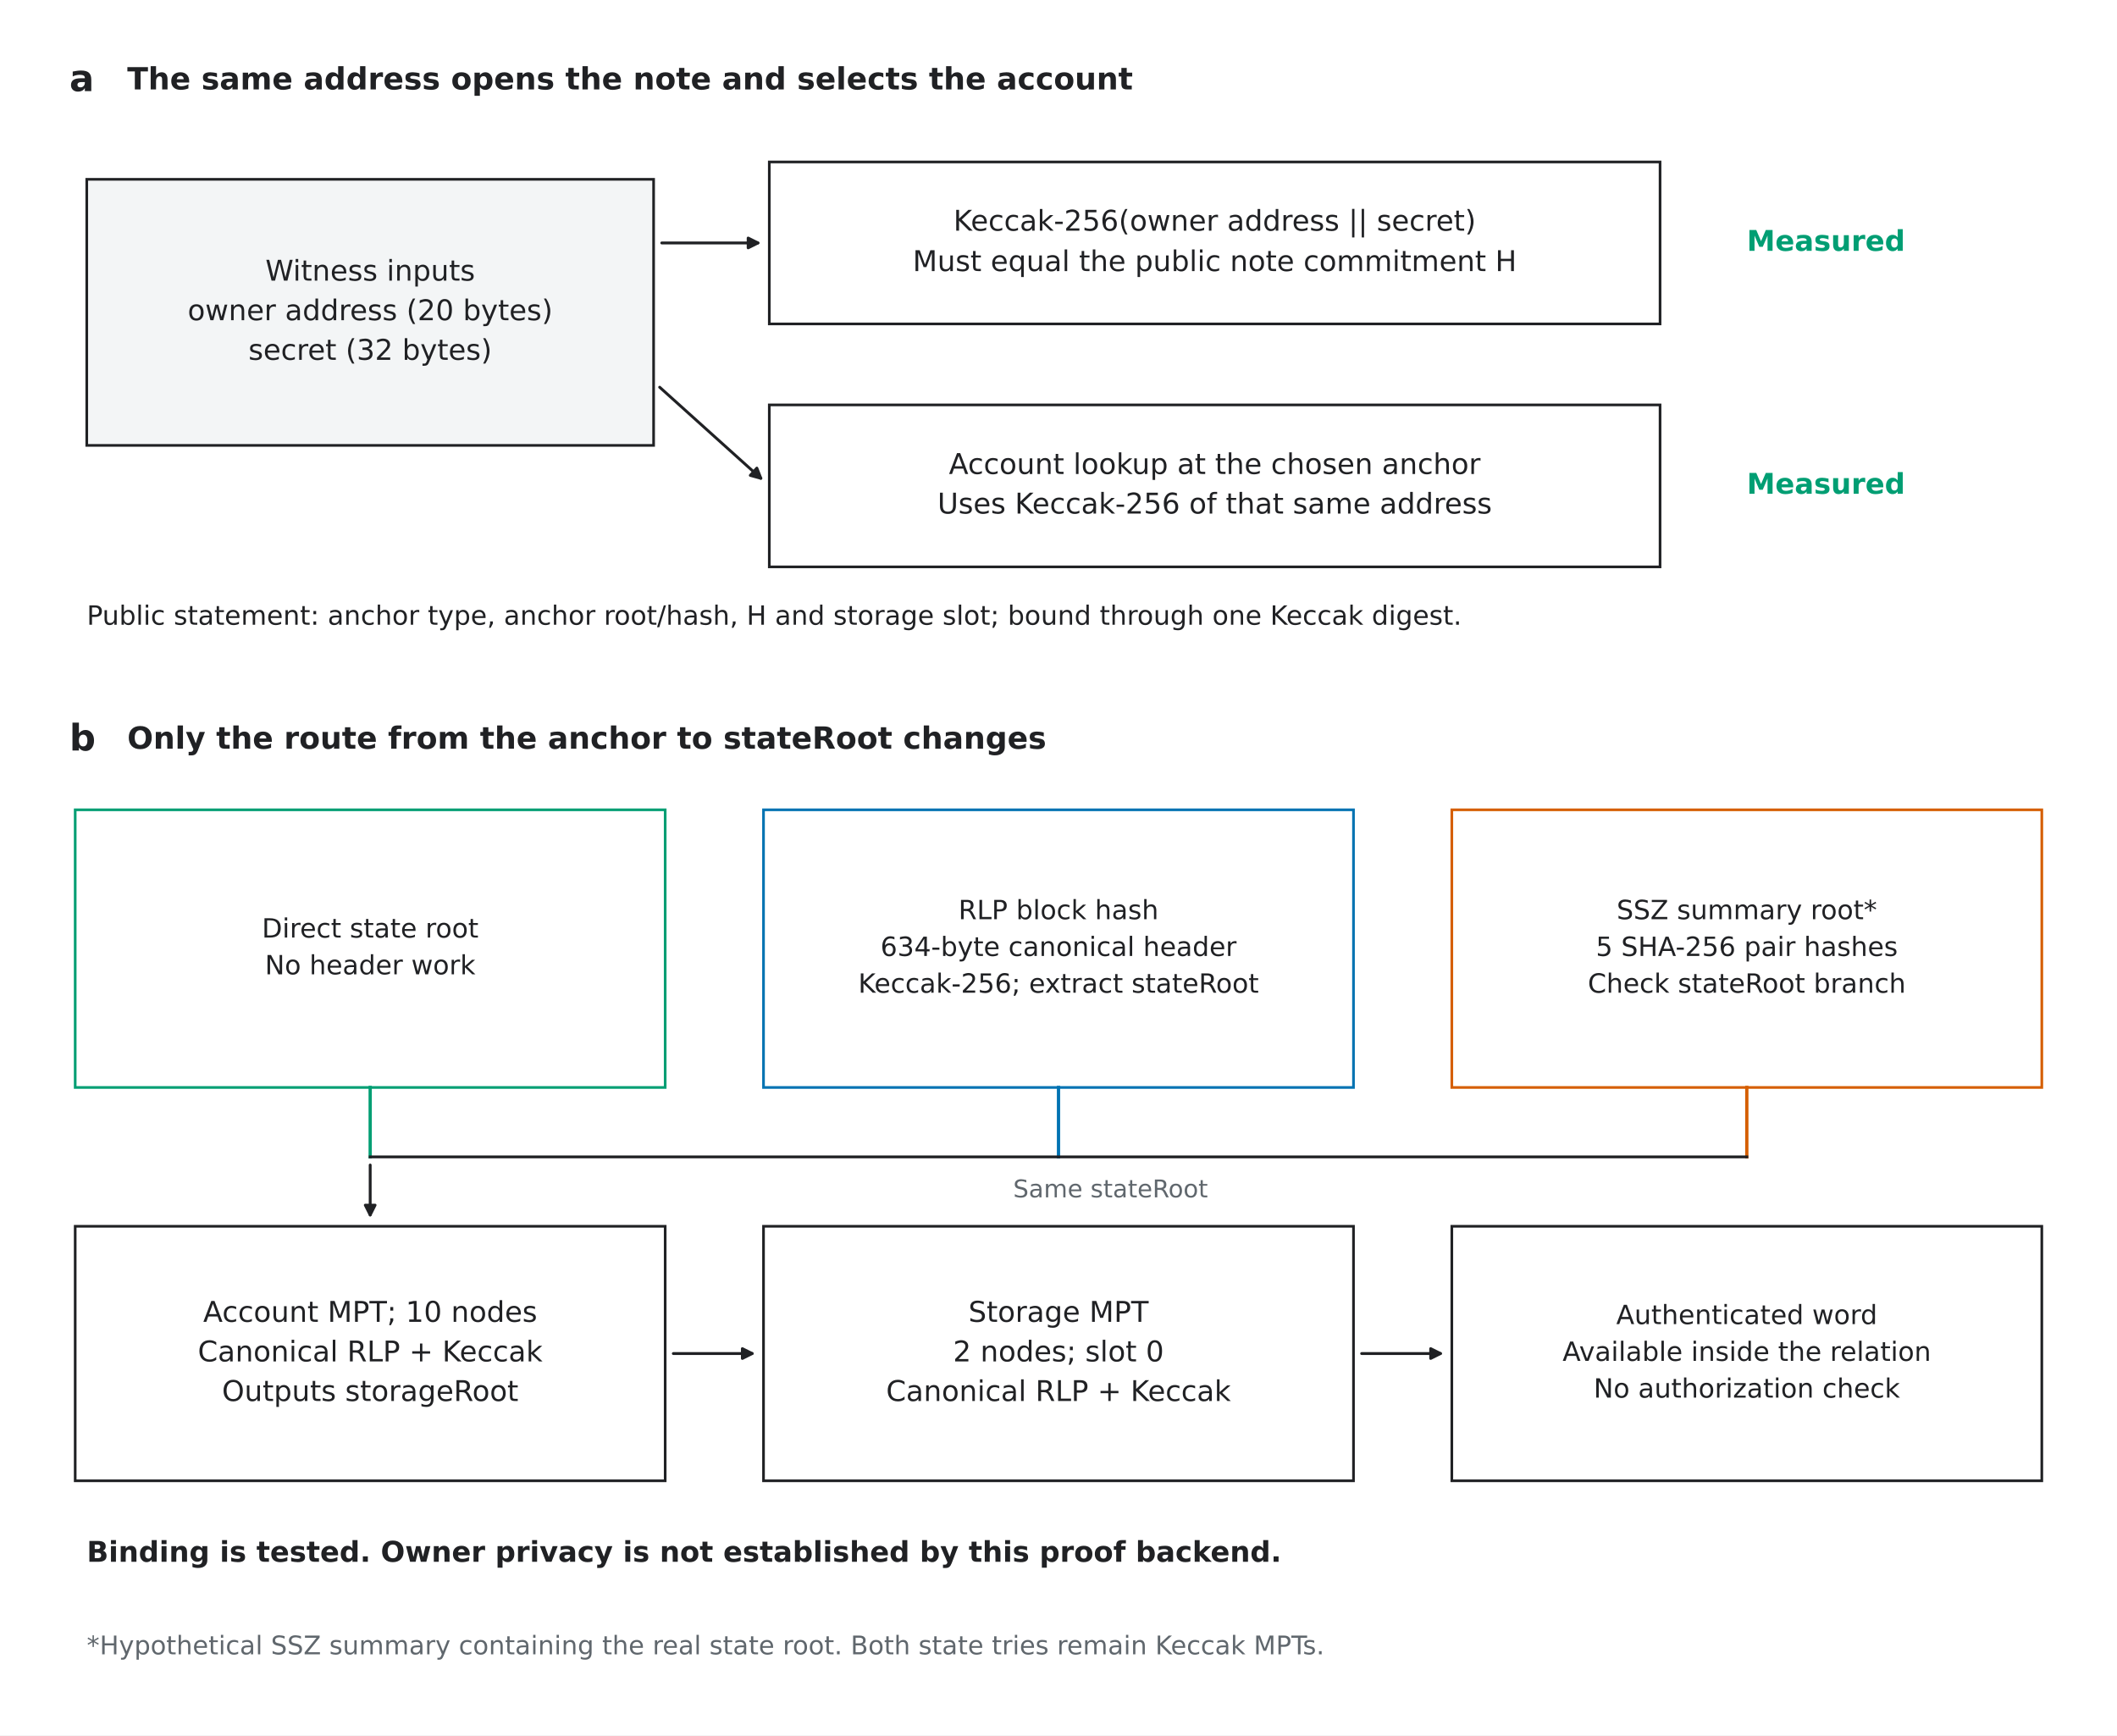
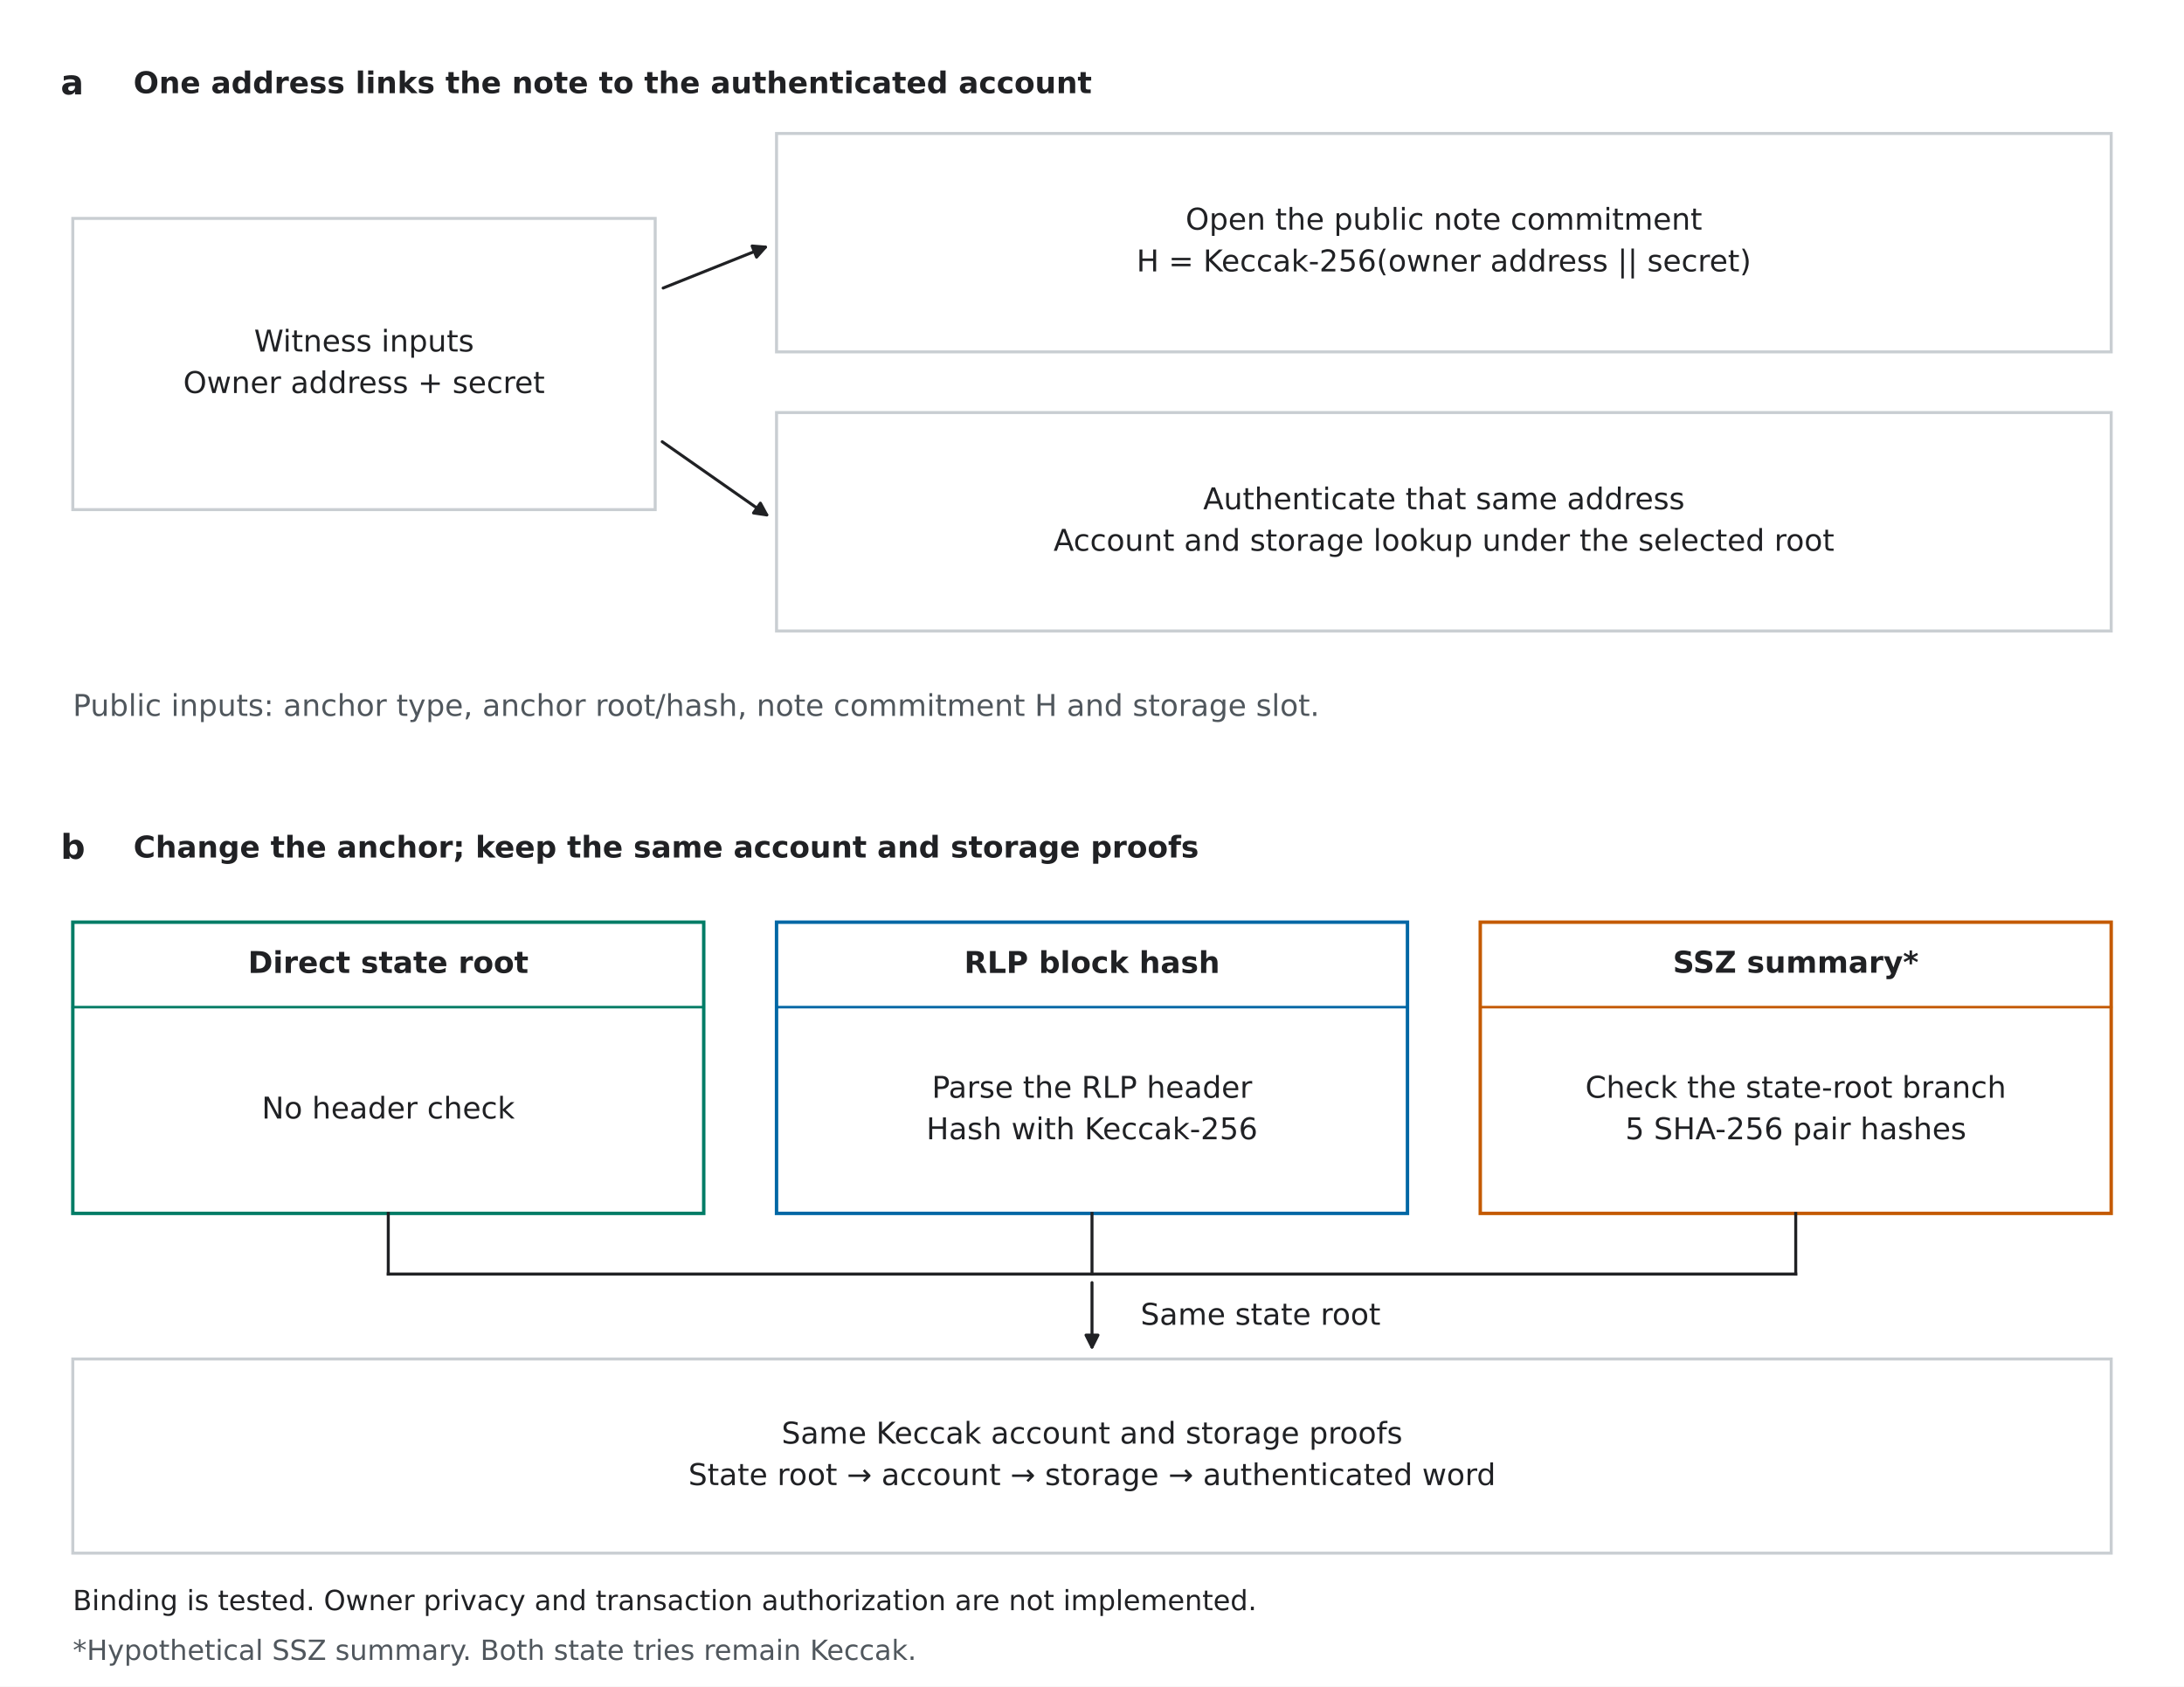
- <svg xmlns="http://www.w3.org/2000/svg" width="518.74pt" height="425.197pt" viewBox="0 0 518.74 425.197" version="1.1">
+ <svg xmlns="http://www.w3.org/2000/svg" width="510.236pt" height="394.016pt" viewBox="0 0 510.236 394.016" version="1.1">
  <defs>
    <style type="text/css">*{stroke-linejoin: round; stroke-linecap: butt}</style>
  </defs>
  <g id="figure_1">
    <g id="patch_1">
-       <path d="M 0 425.197 L 518.74 425.197 L 518.74 0 L 0 0 z " style="fill: #ffffff" />
+       <path d="M 0 394.016 L 510.236 394.016 L 510.236 0 L 0 0 z " style="fill: #ffffff" />
    </g>
    <g id="axes_1">
      <g id="patch_2">
-         <path d="M 21.26 109.134 L 160.157 109.134 L 160.157 43.937 L 21.26 43.937 z " clip-path="url(#pdc3a52aba1)" style="fill: #f3f5f6; stroke: #202124; stroke-width: 0.65; stroke-linejoin: miter" />
+         <path d="M 17.008 119.055 L 153.071 119.055 L 153.071 51.024 L 17.008 51.024 z " clip-path="url(#pa07fd1b1d1)" style="fill: #ffffff; stroke: #c9ced2; stroke-width: 0.7; stroke-linejoin: miter" />
      </g>
      <g id="patch_3">
-         <path d="M 188.504 79.37 L 406.772 79.37 L 406.772 39.685 L 188.504 39.685 z " clip-path="url(#pdc3a52aba1)" style="fill: #ffffff; stroke: #202124; stroke-width: 0.65; stroke-linejoin: miter" />
+         <path d="M 181.417 82.205 L 493.228 82.205 L 493.228 31.181 L 181.417 31.181 z " clip-path="url(#pa07fd1b1d1)" style="fill: #ffffff; stroke: #c9ced2; stroke-width: 0.7; stroke-linejoin: miter" />
      </g>
      <g id="patch_4">
-         <path d="M 162.154 59.528 Q 174.33 59.528 185.724 59.528 " clip-path="url(#pdc3a52aba1)" style="fill: none; stroke: #202124; stroke-width: 0.7; stroke-linecap: round" />
-         <path d="M 183.324 58.328 L 185.724 59.528 L 183.324 60.728 z " clip-path="url(#pdc3a52aba1)" style="fill: #202124; stroke: #202124; stroke-width: 0.7; stroke-linecap: round" />
+         <path d="M 181.417 147.402 L 493.228 147.402 L 493.228 96.378 L 181.417 96.378 z " clip-path="url(#pa07fd1b1d1)" style="fill: #ffffff; stroke: #c9ced2; stroke-width: 0.7; stroke-linejoin: miter" />
      </g>
      <g id="patch_5">
-         <path d="M 188.504 138.898 L 406.772 138.898 L 406.772 99.213 L 188.504 99.213 z " clip-path="url(#pdc3a52aba1)" style="fill: #ffffff; stroke: #202124; stroke-width: 0.65; stroke-linejoin: miter" />
+         <path d="M 154.929 67.288 Q 167.244 62.362 178.831 57.727 " clip-path="url(#pa07fd1b1d1)" style="fill: none; stroke: #202124; stroke-width: 0.7; stroke-linecap: round" />
+         <path d="M 175.712 57.467 L 178.831 57.727 L 176.752 60.067 z " clip-path="url(#pa07fd1b1d1)" style="fill: #202124; stroke: #202124; stroke-width: 0.7; stroke-linecap: round" />
      </g>
      <g id="patch_6">
-         <path d="M 161.642 94.879 Q 174.33 106.299 186.437 117.195 " clip-path="url(#pdc3a52aba1)" style="fill: none; stroke: #202124; stroke-width: 0.7; stroke-linecap: round" />
-         <path d="M 185.456 114.697 L 186.437 117.195 L 183.85 116.481 z " clip-path="url(#pdc3a52aba1)" style="fill: #202124; stroke: #202124; stroke-width: 0.7; stroke-linecap: round" />
+         <path d="M 154.708 103.193 Q 167.242 111.967 179.136 120.293 " clip-path="url(#pa07fd1b1d1)" style="fill: none; stroke: #202124; stroke-width: 0.7; stroke-linecap: round" />
+         <path d="M 177.645 117.54 L 179.136 120.293 L 176.039 119.834 z " clip-path="url(#pa07fd1b1d1)" style="fill: #202124; stroke: #202124; stroke-width: 0.7; stroke-linecap: round" />
      </g>
      <g id="patch_7">
-         <path d="M 18.425 266.457 L 162.992 266.457 L 162.992 198.425 L 18.425 198.425 z " clip-path="url(#pdc3a52aba1)" style="fill: #ffffff; stroke: #009e73; stroke-width: 0.65; stroke-linejoin: miter" />
+         <path d="M 17.008 283.465 L 164.409 283.465 L 164.409 215.433 L 17.008 215.433 z " clip-path="url(#pa07fd1b1d1)" style="fill: #ffffff; stroke: #007c66; stroke-width: 0.8; stroke-linejoin: miter" />
      </g>
      <g id="patch_8">
-         <path d="M 187.087 266.457 L 331.654 266.457 L 331.654 198.425 L 187.087 198.425 z " clip-path="url(#pdc3a52aba1)" style="fill: #ffffff; stroke: #0072b2; stroke-width: 0.65; stroke-linejoin: miter" />
+         <path d="M 181.417 283.465 L 328.819 283.465 L 328.819 215.433 L 181.417 215.433 z " clip-path="url(#pa07fd1b1d1)" style="fill: #ffffff; stroke: #0067a5; stroke-width: 0.8; stroke-linejoin: miter" />
      </g>
      <g id="patch_9">
-         <path d="M 355.748 266.457 L 500.315 266.457 L 500.315 198.425 L 355.748 198.425 z " clip-path="url(#pdc3a52aba1)" style="fill: #ffffff; stroke: #d55e00; stroke-width: 0.65; stroke-linejoin: miter" />
+         <path d="M 345.827 283.465 L 493.228 283.465 L 493.228 215.433 L 345.827 215.433 z " clip-path="url(#pa07fd1b1d1)" style="fill: #ffffff; stroke: #c45a00; stroke-width: 0.8; stroke-linejoin: miter" />
      </g>
      <g id="patch_10">
-         <path d="M 90.709 285.462 Q 90.709 291.969 90.709 297.693 " clip-path="url(#pdc3a52aba1)" style="fill: none; stroke: #202124; stroke-width: 0.7; stroke-linecap: round" />
-         <path d="M 91.909 295.293 L 90.709 297.693 L 89.509 295.293 z " clip-path="url(#pdc3a52aba1)" style="fill: #202124; stroke: #202124; stroke-width: 0.7; stroke-linecap: round" />
+         <path d="M 255.118 299.639 Q 255.118 307.56 255.118 314.698 " clip-path="url(#pa07fd1b1d1)" style="fill: none; stroke: #202124; stroke-width: 0.7; stroke-linecap: round" />
+         <path d="M 256.518 311.898 L 255.118 314.698 L 253.718 311.898 z " clip-path="url(#pa07fd1b1d1)" style="fill: #202124; stroke: #202124; stroke-width: 0.7; stroke-linecap: round" />
      </g>
      <g id="patch_11">
-         <path d="M 18.425 362.835 L 162.992 362.835 L 162.992 300.472 L 18.425 300.472 z " clip-path="url(#pdc3a52aba1)" style="fill: #ffffff; stroke: #202124; stroke-width: 0.65; stroke-linejoin: miter" />
-       </g>
-       <g id="patch_12">
-         <path d="M 187.087 362.835 L 331.654 362.835 L 331.654 300.472 L 187.087 300.472 z " clip-path="url(#pdc3a52aba1)" style="fill: #ffffff; stroke: #202124; stroke-width: 0.65; stroke-linejoin: miter" />
-       </g>
-       <g id="patch_13">
-         <path d="M 355.748 362.835 L 500.315 362.835 L 500.315 300.472 L 355.748 300.472 z " clip-path="url(#pdc3a52aba1)" style="fill: #ffffff; stroke: #202124; stroke-width: 0.65; stroke-linejoin: miter" />
-       </g>
-       <g id="patch_14">
-         <path d="M 164.989 331.654 Q 175.039 331.654 184.305 331.654 " clip-path="url(#pdc3a52aba1)" style="fill: none; stroke: #202124; stroke-width: 0.7; stroke-linecap: round" />
-         <path d="M 181.905 330.454 L 184.305 331.654 L 181.905 332.854 z " clip-path="url(#pdc3a52aba1)" style="fill: #202124; stroke: #202124; stroke-width: 0.7; stroke-linecap: round" />
-       </g>
-       <g id="patch_15">
-         <path d="M 333.651 331.654 Q 343.7 331.654 352.967 331.654 " clip-path="url(#pdc3a52aba1)" style="fill: none; stroke: #202124; stroke-width: 0.7; stroke-linecap: round" />
-         <path d="M 350.567 330.454 L 352.967 331.654 L 350.567 332.854 z " clip-path="url(#pdc3a52aba1)" style="fill: #202124; stroke: #202124; stroke-width: 0.7; stroke-linecap: round" />
+         <path d="M 17.008 362.835 L 493.228 362.835 L 493.228 317.48 L 17.008 317.48 z " clip-path="url(#pa07fd1b1d1)" style="fill: #ffffff; stroke: #c9ced2; stroke-width: 0.7; stroke-linejoin: miter" />
      </g>
      <g id="line2d_1">
-         <path d="M 90.709 266.457 L 90.709 283.465 " clip-path="url(#pdc3a52aba1)" style="fill: none; stroke: #009e73; stroke-width: 0.8; stroke-linecap: square" />
+         <path d="M 17.008 235.276 L 164.409 235.276 " clip-path="url(#pa07fd1b1d1)" style="fill: none; stroke: #007c66; stroke-width: 0.6; stroke-linecap: square" />
      </g>
      <g id="line2d_2">
-         <path d="M 259.37 266.457 L 259.37 283.465 " clip-path="url(#pdc3a52aba1)" style="fill: none; stroke: #0072b2; stroke-width: 0.8; stroke-linecap: square" />
+         <path d="M 90.709 283.465 L 90.709 297.638 " clip-path="url(#pa07fd1b1d1)" style="fill: none; stroke: #202124; stroke-width: 0.7; stroke-linecap: square" />
      </g>
      <g id="line2d_3">
-         <path d="M 428.031 266.457 L 428.031 283.465 " clip-path="url(#pdc3a52aba1)" style="fill: none; stroke: #d55e00; stroke-width: 0.8; stroke-linecap: square" />
+         <path d="M 181.417 235.276 L 328.819 235.276 " clip-path="url(#pa07fd1b1d1)" style="fill: none; stroke: #0067a5; stroke-width: 0.6; stroke-linecap: square" />
      </g>
      <g id="line2d_4">
-         <path d="M 90.709 283.465 L 428.031 283.465 " clip-path="url(#pdc3a52aba1)" style="fill: none; stroke: #202124; stroke-width: 0.7; stroke-linecap: square" />
+         <path d="M 255.118 283.465 L 255.118 297.638 " clip-path="url(#pa07fd1b1d1)" style="fill: none; stroke: #202124; stroke-width: 0.7; stroke-linecap: square" />
+       </g>
+       <g id="line2d_5">
+         <path d="M 345.827 235.276 L 493.228 235.276 " clip-path="url(#pa07fd1b1d1)" style="fill: none; stroke: #c45a00; stroke-width: 0.6; stroke-linecap: square" />
+       </g>
+       <g id="line2d_6">
+         <path d="M 419.528 283.465 L 419.528 297.638 " clip-path="url(#pa07fd1b1d1)" style="fill: none; stroke: #202124; stroke-width: 0.7; stroke-linecap: square" />
+       </g>
+       <g id="line2d_7">
+         <path d="M 90.709 297.638 L 419.528 297.638 " clip-path="url(#pa07fd1b1d1)" style="fill: none; stroke: #202124; stroke-width: 0.7; stroke-linecap: square" />
      </g>
      <g id="text_1">
-         <text style="font-size: 7px; font-family: 'DejaVu Sans', 'Bitstream Vera Sans', 'Computer Modern Sans Serif', 'Lucida Grande', 'Verdana', 'Geneva', 'Lucid', 'Arial', 'Helvetica', 'Avant Garde', sans-serif; fill: #202124" transform="translate(65.02577 68.76691)">Witness inputs</text>
-         <text style="font-size: 7px; font-family: 'DejaVu Sans', 'Bitstream Vera Sans', 'Computer Modern Sans Serif', 'Lucida Grande', 'Verdana', 'Geneva', 'Lucid', 'Arial', 'Helvetica', 'Avant Garde', sans-serif; fill: #202124" transform="translate(45.98085 78.467)">owner address (20 bytes)</text>
-         <text style="font-size: 7px; font-family: 'DejaVu Sans', 'Bitstream Vera Sans', 'Computer Modern Sans Serif', 'Lucida Grande', 'Verdana', 'Geneva', 'Lucid', 'Arial', 'Helvetica', 'Avant Garde', sans-serif; fill: #202124" transform="translate(60.86952 88.16708)">secret (32 bytes)</text>
+         <text style="font-size: 7px; font-family: 'DejaVu Sans', 'Bitstream Vera Sans', 'Computer Modern Sans Serif', 'Lucida Grande', 'Verdana', 'Geneva', 'Lucid', 'Arial', 'Helvetica', 'Avant Garde', sans-serif; fill: #202124" transform="translate(59.35648 82.12089)">Witness inputs</text>
+         <text style="font-size: 7px; font-family: 'DejaVu Sans', 'Bitstream Vera Sans', 'Computer Modern Sans Serif', 'Lucida Grande', 'Verdana', 'Geneva', 'Lucid', 'Arial', 'Helvetica', 'Avant Garde', sans-serif; fill: #202124" transform="translate(42.80531 91.82098)">Owner address + secret</text>
      </g>
      <g id="text_2">
-         <text style="font-size: 7px; font-family: 'DejaVu Sans', 'Bitstream Vera Sans', 'Computer Modern Sans Serif', 'Lucida Grande', 'Verdana', 'Geneva', 'Lucid', 'Arial', 'Helvetica', 'Avant Garde', sans-serif; fill: #202124" transform="translate(233.6233 56.52705)">Keccak-256(owner address || secret)</text>
-         <text style="font-size: 7px; font-family: 'DejaVu Sans', 'Bitstream Vera Sans', 'Computer Modern Sans Serif', 'Lucida Grande', 'Verdana', 'Geneva', 'Lucid', 'Arial', 'Helvetica', 'Avant Garde', sans-serif; fill: #202124" transform="translate(223.6451 66.42182)">Must equal the public note commitment H</text>
+         <text style="font-size: 7px; font-family: 'DejaVu Sans', 'Bitstream Vera Sans', 'Computer Modern Sans Serif', 'Lucida Grande', 'Verdana', 'Geneva', 'Lucid', 'Arial', 'Helvetica', 'Avant Garde', sans-serif; fill: #202124" transform="translate(276.9823 53.65335)">Open the public note commitment</text>
+         <text style="font-size: 7px; font-family: 'DejaVu Sans', 'Bitstream Vera Sans', 'Computer Modern Sans Serif', 'Lucida Grande', 'Verdana', 'Geneva', 'Lucid', 'Arial', 'Helvetica', 'Avant Garde', sans-serif; fill: #202124" transform="translate(265.5187 63.40091)">H = Keccak-256(owner address || secret)</text>
      </g>
      <g id="text_3">
-         <text style="font-size: 7px; font-family: 'DejaVu Sans', 'Bitstream Vera Sans', 'Computer Modern Sans Serif', 'Lucida Grande', 'Verdana', 'Geneva', 'Lucid', 'Arial', 'Helvetica', 'Avant Garde', sans-serif; fill: #202124" transform="translate(232.5055 116.1366)">Account lookup at the chosen anchor</text>
-         <text style="font-size: 7px; font-family: 'DejaVu Sans', 'Bitstream Vera Sans', 'Computer Modern Sans Serif', 'Lucida Grande', 'Verdana', 'Geneva', 'Lucid', 'Arial', 'Helvetica', 'Avant Garde', sans-serif; fill: #202124" transform="translate(229.7159 125.8367)">Uses Keccak-256 of that same address</text>
+         <text style="font-size: 7px; font-family: 'DejaVu Sans', 'Bitstream Vera Sans', 'Computer Modern Sans Serif', 'Lucida Grande', 'Verdana', 'Geneva', 'Lucid', 'Arial', 'Helvetica', 'Avant Garde', sans-serif; fill: #202124" transform="translate(281.0849 118.9713)">Authenticate that same address</text>
+         <text style="font-size: 7px; font-family: 'DejaVu Sans', 'Bitstream Vera Sans', 'Computer Modern Sans Serif', 'Lucida Grande', 'Verdana', 'Geneva', 'Lucid', 'Arial', 'Helvetica', 'Avant Garde', sans-serif; fill: #202124" transform="translate(246.126 128.6714)">Account and storage lookup under the selected root</text>
      </g>
      <g id="text_4">
-         <text style="font-weight: 700; font-size: 7px; font-family: 'DejaVu Sans', 'Bitstream Vera Sans', 'Computer Modern Sans Serif', 'Lucida Grande', 'Verdana', 'Geneva', 'Lucid', 'Arial', 'Helvetica', 'Avant Garde', sans-serif; text-anchor: start; fill: #009e73" x="428.031" y="61.459" transform="rotate(-0 428.0315 61.45912)">Measured</text>
+         <text style="font-weight: 700; font-size: 7px; font-family: 'DejaVu Sans', 'Bitstream Vera Sans', 'Computer Modern Sans Serif', 'Lucida Grande', 'Verdana', 'Geneva', 'Lucid', 'Arial', 'Helvetica', 'Avant Garde', sans-serif; text-anchor: middle; fill: #202124" x="90.709" y="227.286" transform="rotate(-0 90.70866 227.2859)">Direct state root</text>
      </g>
      <g id="text_5">
-         <text style="font-weight: 700; font-size: 7px; font-family: 'DejaVu Sans', 'Bitstream Vera Sans', 'Computer Modern Sans Serif', 'Lucida Grande', 'Verdana', 'Geneva', 'Lucid', 'Arial', 'Helvetica', 'Avant Garde', sans-serif; text-anchor: start; fill: #009e73" x="428.031" y="120.987" transform="rotate(-0 428.0315 120.9867)">Measured</text>
+         <text style="font-size: 7px; font-family: 'DejaVu Sans', 'Bitstream Vera Sans', 'Computer Modern Sans Serif', 'Lucida Grande', 'Verdana', 'Geneva', 'Lucid', 'Arial', 'Helvetica', 'Avant Garde', sans-serif; text-anchor: middle; fill: #202124" x="90.709" y="261.302" transform="rotate(-0 90.70866 261.3016)">No header check</text>
      </g>
      <g id="text_6">
-         <text style="font-size: 6.5px; font-family: 'DejaVu Sans', 'Bitstream Vera Sans', 'Computer Modern Sans Serif', 'Lucida Grande', 'Verdana', 'Geneva', 'Lucid', 'Arial', 'Helvetica', 'Avant Garde', sans-serif; text-anchor: start; fill: #202124" x="21.26" y="153.071" transform="rotate(-0 21.25984 153.0709)">Public statement: anchor type, anchor root/hash, H and storage slot; bound through one Keccak digest.</text>
+         <text style="font-weight: 700; font-size: 7px; font-family: 'DejaVu Sans', 'Bitstream Vera Sans', 'Computer Modern Sans Serif', 'Lucida Grande', 'Verdana', 'Geneva', 'Lucid', 'Arial', 'Helvetica', 'Avant Garde', sans-serif; text-anchor: middle; fill: #202124" x="255.118" y="227.286" transform="rotate(-0 255.1181 227.2859)">RLP block hash</text>
      </g>
      <g id="text_7">
-         <text style="font-size: 6.5px; font-family: 'DejaVu Sans', 'Bitstream Vera Sans', 'Computer Modern Sans Serif', 'Lucida Grande', 'Verdana', 'Geneva', 'Lucid', 'Arial', 'Helvetica', 'Avant Garde', sans-serif; fill: #202124" transform="translate(64.16683 229.7309)">Direct state root</text>
-         <text style="font-size: 6.5px; font-family: 'DejaVu Sans', 'Bitstream Vera Sans', 'Computer Modern Sans Serif', 'Lucida Grande', 'Verdana', 'Geneva', 'Lucid', 'Arial', 'Helvetica', 'Avant Garde', sans-serif; fill: #202124" transform="translate(64.90823 238.7381)">No header work</text>
+         <text style="font-size: 7px; font-family: 'DejaVu Sans', 'Bitstream Vera Sans', 'Computer Modern Sans Serif', 'Lucida Grande', 'Verdana', 'Geneva', 'Lucid', 'Arial', 'Helvetica', 'Avant Garde', sans-serif; fill: #202124" transform="translate(217.7004 256.4516)">Parse the RLP header</text>
+         <text style="font-size: 7px; font-family: 'DejaVu Sans', 'Bitstream Vera Sans', 'Computer Modern Sans Serif', 'Lucida Grande', 'Verdana', 'Geneva', 'Lucid', 'Arial', 'Helvetica', 'Avant Garde', sans-serif; fill: #202124" transform="translate(216.4125 266.1517)">Hash with Keccak-256</text>
      </g>
      <g id="text_8">
-         <text style="font-size: 6.5px; font-family: 'DejaVu Sans', 'Bitstream Vera Sans', 'Computer Modern Sans Serif', 'Lucida Grande', 'Verdana', 'Geneva', 'Lucid', 'Arial', 'Helvetica', 'Avant Garde', sans-serif; fill: #202124" transform="translate(234.8478 225.2273)">RLP block hash</text>
-         <text style="font-size: 6.5px; font-family: 'DejaVu Sans', 'Bitstream Vera Sans', 'Computer Modern Sans Serif', 'Lucida Grande', 'Verdana', 'Geneva', 'Lucid', 'Arial', 'Helvetica', 'Avant Garde', sans-serif; fill: #202124" transform="translate(215.7464 234.2345)">634-byte canonical header</text>
-         <text style="font-size: 6.5px; font-family: 'DejaVu Sans', 'Bitstream Vera Sans', 'Computer Modern Sans Serif', 'Lucida Grande', 'Verdana', 'Geneva', 'Lucid', 'Arial', 'Helvetica', 'Avant Garde', sans-serif; fill: #202124" transform="translate(210.292 243.2418)">Keccak-256; extract stateRoot</text>
+         <text style="font-weight: 700; font-size: 7px; font-family: 'DejaVu Sans', 'Bitstream Vera Sans', 'Computer Modern Sans Serif', 'Lucida Grande', 'Verdana', 'Geneva', 'Lucid', 'Arial', 'Helvetica', 'Avant Garde', sans-serif; text-anchor: middle; fill: #202124" x="419.528" y="227.231" transform="rotate(-0 419.5276 227.2312)">SSZ summary*</text>
      </g>
      <g id="text_9">
-         <text style="font-size: 6.5px; font-family: 'DejaVu Sans', 'Bitstream Vera Sans', 'Computer Modern Sans Serif', 'Lucida Grande', 'Verdana', 'Geneva', 'Lucid', 'Arial', 'Helvetica', 'Avant Garde', sans-serif; fill: #202124" transform="translate(396.1383 225.2273)">SSZ summary root*</text>
-         <text style="font-size: 6.5px; font-family: 'DejaVu Sans', 'Bitstream Vera Sans', 'Computer Modern Sans Serif', 'Lucida Grande', 'Verdana', 'Geneva', 'Lucid', 'Arial', 'Helvetica', 'Avant Garde', sans-serif; fill: #202124" transform="translate(391.0409 234.2345)">5 SHA-256 pair hashes</text>
-         <text style="font-size: 6.5px; font-family: 'DejaVu Sans', 'Bitstream Vera Sans', 'Computer Modern Sans Serif', 'Lucida Grande', 'Verdana', 'Geneva', 'Lucid', 'Arial', 'Helvetica', 'Avant Garde', sans-serif; fill: #202124" transform="translate(389.0747 243.2418)">Check stateRoot branch</text>
+         <text style="font-size: 7px; font-family: 'DejaVu Sans', 'Bitstream Vera Sans', 'Computer Modern Sans Serif', 'Lucida Grande', 'Verdana', 'Geneva', 'Lucid', 'Arial', 'Helvetica', 'Avant Garde', sans-serif; fill: #202124" transform="translate(370.3695 256.4516)">Check the state-root branch</text>
+         <text style="font-size: 7px; font-family: 'DejaVu Sans', 'Bitstream Vera Sans', 'Computer Modern Sans Serif', 'Lucida Grande', 'Verdana', 'Geneva', 'Lucid', 'Arial', 'Helvetica', 'Avant Garde', sans-serif; fill: #202124" transform="translate(379.6915 266.1517)">5 SHA-256 pair hashes</text>
      </g>
      <g id="text_10">
-         <text style="font-size: 7px; font-family: 'DejaVu Sans', 'Bitstream Vera Sans', 'Computer Modern Sans Serif', 'Lucida Grande', 'Verdana', 'Geneva', 'Lucid', 'Arial', 'Helvetica', 'Avant Garde', sans-serif; fill: #202124" transform="translate(49.78054 323.885)">Account MPT; 10 nodes</text>
-         <text style="font-size: 7px; font-family: 'DejaVu Sans', 'Bitstream Vera Sans', 'Computer Modern Sans Serif', 'Lucida Grande', 'Verdana', 'Geneva', 'Lucid', 'Arial', 'Helvetica', 'Avant Garde', sans-serif; fill: #202124" transform="translate(48.47132 333.5851)">Canonical RLP + Keccak</text>
-         <text style="font-size: 7px; font-family: 'DejaVu Sans', 'Bitstream Vera Sans', 'Computer Modern Sans Serif', 'Lucida Grande', 'Verdana', 'Geneva', 'Lucid', 'Arial', 'Helvetica', 'Avant Garde', sans-serif; fill: #202124" transform="translate(54.3896 343.2852)">Outputs storageRoot</text>
+         <text style="font-size: 7px; font-family: 'DejaVu Sans', 'Bitstream Vera Sans', 'Computer Modern Sans Serif', 'Lucida Grande', 'Verdana', 'Geneva', 'Lucid', 'Arial', 'Helvetica', 'Avant Garde', sans-serif; text-anchor: start; fill: #202124" x="266.457" y="309.491" transform="rotate(-0 266.4567 309.4906)">Same state root</text>
      </g>
      <g id="text_11">
-         <text style="font-size: 7px; font-family: 'DejaVu Sans', 'Bitstream Vera Sans', 'Computer Modern Sans Serif', 'Lucida Grande', 'Verdana', 'Geneva', 'Lucid', 'Arial', 'Helvetica', 'Avant Garde', sans-serif; fill: #202124" transform="translate(237.2949 323.885)">Storage MPT</text>
-         <text style="font-size: 7px; font-family: 'DejaVu Sans', 'Bitstream Vera Sans', 'Computer Modern Sans Serif', 'Lucida Grande', 'Verdana', 'Geneva', 'Lucid', 'Arial', 'Helvetica', 'Avant Garde', sans-serif; fill: #202124" transform="translate(233.5324 333.5851)">2 nodes; slot 0</text>
-         <text style="font-size: 7px; font-family: 'DejaVu Sans', 'Bitstream Vera Sans', 'Computer Modern Sans Serif', 'Lucida Grande', 'Verdana', 'Geneva', 'Lucid', 'Arial', 'Helvetica', 'Avant Garde', sans-serif; fill: #202124" transform="translate(217.1327 343.2852)">Canonical RLP + Keccak</text>
-       </g>
-       <g id="text_12">
-         <text style="font-size: 6.5px; font-family: 'DejaVu Sans', 'Bitstream Vera Sans', 'Computer Modern Sans Serif', 'Lucida Grande', 'Verdana', 'Geneva', 'Lucid', 'Arial', 'Helvetica', 'Avant Garde', sans-serif; fill: #202124" transform="translate(396.0408 324.4399)">Authenticated word</text>
-         <text style="font-size: 6.5px; font-family: 'DejaVu Sans', 'Bitstream Vera Sans', 'Computer Modern Sans Serif', 'Lucida Grande', 'Verdana', 'Geneva', 'Lucid', 'Arial', 'Helvetica', 'Avant Garde', sans-serif; fill: #202124" transform="translate(382.8844 333.4471)">Available inside the relation</text>
-         <text style="font-size: 6.5px; font-family: 'DejaVu Sans', 'Bitstream Vera Sans', 'Computer Modern Sans Serif', 'Lucida Grande', 'Verdana', 'Geneva', 'Lucid', 'Arial', 'Helvetica', 'Avant Garde', sans-serif; fill: #202124" transform="translate(390.495 342.4544)">No authorization check</text>
-       </g>
-       <g id="text_13">
-         <text style="font-size: 6px; font-family: 'DejaVu Sans', 'Bitstream Vera Sans', 'Computer Modern Sans Serif', 'Lucida Grande', 'Verdana', 'Geneva', 'Lucid', 'Arial', 'Helvetica', 'Avant Garde', sans-serif; text-anchor: middle; fill: #60676d" x="272.126" y="293.386" transform="rotate(-0 272.126 293.3858)">Same stateRoot</text>
-       </g>
-       <g id="text_14">
-         <text style="font-weight: 700; font-size: 7px; font-family: 'DejaVu Sans', 'Bitstream Vera Sans', 'Computer Modern Sans Serif', 'Lucida Grande', 'Verdana', 'Geneva', 'Lucid', 'Arial', 'Helvetica', 'Avant Garde', sans-serif; text-anchor: start; fill: #202124" x="21.26" y="382.677" transform="rotate(-0 21.25984 382.6772)">Binding is tested. Owner privacy is not established by this proof backend.</text>
-       </g>
-       <g id="text_15">
-         <text style="font-size: 6.3px; font-family: 'DejaVu Sans', 'Bitstream Vera Sans', 'Computer Modern Sans Serif', 'Lucida Grande', 'Verdana', 'Geneva', 'Lucid', 'Arial', 'Helvetica', 'Avant Garde', sans-serif; text-anchor: start; fill: #60676d" x="21.26" y="405.354" transform="rotate(-0 21.25984 405.3543)">*Hypothetical SSZ summary containing the real state root. Both state tries remain Keccak MPTs.</text>
+         <text style="font-size: 7px; font-family: 'DejaVu Sans', 'Bitstream Vera Sans', 'Computer Modern Sans Serif', 'Lucida Grande', 'Verdana', 'Geneva', 'Lucid', 'Arial', 'Helvetica', 'Avant Garde', sans-serif; fill: #202124" transform="translate(182.5872 337.239)">Same Keccak account and storage proofs</text>
+         <text style="font-size: 7px; font-family: 'DejaVu Sans', 'Bitstream Vera Sans', 'Computer Modern Sans Serif', 'Lucida Grande', 'Verdana', 'Geneva', 'Lucid', 'Arial', 'Helvetica', 'Avant Garde', sans-serif; fill: #202124" transform="translate(160.8112 346.9391)">State root → account → storage → authenticated word</text>
      </g>
    </g>
+     <g id="text_12">
+       <text style="font-weight: 700; font-size: 8px; font-family: 'DejaVu Sans', 'Bitstream Vera Sans', 'Computer Modern Sans Serif', 'Lucida Grande', 'Verdana', 'Geneva', 'Lucid', 'Arial', 'Helvetica', 'Avant Garde', sans-serif; text-anchor: start; fill: #202124" x="14.173" y="22.05" transform="rotate(-0 14.17323 22.05002)">a</text>
+     </g>
+     <g id="text_13">
+       <text style="font-weight: 700; font-size: 7px; font-family: 'DejaVu Sans', 'Bitstream Vera Sans', 'Computer Modern Sans Serif', 'Lucida Grande', 'Verdana', 'Geneva', 'Lucid', 'Arial', 'Helvetica', 'Avant Garde', sans-serif; text-anchor: start; fill: #202124" x="31.181" y="21.774" transform="rotate(-0 31.1811 21.77408)">One address links the note to the authenticated account</text>
+     </g>
+     <g id="text_14">
+       <text style="font-size: 7px; font-family: 'DejaVu Sans', 'Bitstream Vera Sans', 'Computer Modern Sans Serif', 'Lucida Grande', 'Verdana', 'Geneva', 'Lucid', 'Arial', 'Helvetica', 'Avant Garde', sans-serif; text-anchor: start; fill: #50575d" x="17.008" y="167.244" transform="rotate(-0 17.00787 167.2441)">Public inputs: anchor type, anchor root/hash, note commitment H and storage slot.</text>
+     </g>
+     <g id="text_15">
+       <text style="font-weight: 700; font-size: 8px; font-family: 'DejaVu Sans', 'Bitstream Vera Sans', 'Computer Modern Sans Serif', 'Lucida Grande', 'Verdana', 'Geneva', 'Lucid', 'Arial', 'Helvetica', 'Avant Garde', sans-serif; text-anchor: start; fill: #202124" x="14.173" y="200.633" transform="rotate(-0 14.17323 200.6327)">b</text>
+     </g>
    <g id="text_16">
-       <text style="font-weight: 700; font-size: 9px; font-family: 'DejaVu Sans', 'Bitstream Vera Sans', 'Computer Modern Sans Serif', 'Lucida Grande', 'Verdana', 'Geneva', 'Lucid', 'Arial', 'Helvetica', 'Avant Garde', sans-serif; text-anchor: start; fill: #202124" x="17.008" y="22.326" transform="rotate(-0 17.00787 22.32596)">a</text>
+       <text style="font-weight: 700; font-size: 7px; font-family: 'DejaVu Sans', 'Bitstream Vera Sans', 'Computer Modern Sans Serif', 'Lucida Grande', 'Verdana', 'Geneva', 'Lucid', 'Arial', 'Helvetica', 'Avant Garde', sans-serif; text-anchor: start; fill: #202124" x="31.181" y="200.329" transform="rotate(-0 31.1811 200.3294)">Change the anchor; keep the same account and storage proofs</text>
    </g>
    <g id="text_17">
-       <text style="font-weight: 700; font-size: 7.5px; font-family: 'DejaVu Sans', 'Bitstream Vera Sans', 'Computer Modern Sans Serif', 'Lucida Grande', 'Verdana', 'Geneva', 'Lucid', 'Arial', 'Helvetica', 'Avant Garde', sans-serif; text-anchor: start; fill: #202124" x="31.181" y="21.912" transform="rotate(-0 31.1811 21.91205)">The same address opens the note and selects the account</text>
+       <text style="font-size: 6.5px; font-family: 'DejaVu Sans', 'Bitstream Vera Sans', 'Computer Modern Sans Serif', 'Lucida Grande', 'Verdana', 'Geneva', 'Lucid', 'Arial', 'Helvetica', 'Avant Garde', sans-serif; text-anchor: start; fill: #202124" x="17.008" y="376.157" transform="rotate(-0 17.00787 376.1575)">Binding is tested. Owner privacy and transaction authorization are not implemented.</text>
    </g>
    <g id="text_18">
-       <text style="font-weight: 700; font-size: 9px; font-family: 'DejaVu Sans', 'Bitstream Vera Sans', 'Computer Modern Sans Serif', 'Lucida Grande', 'Verdana', 'Geneva', 'Lucid', 'Arial', 'Helvetica', 'Avant Garde', sans-serif; text-anchor: start; fill: #202124" x="17.008" y="183.901" transform="rotate(-0 17.00787 183.9008)">b</text>
-     </g>
-     <g id="text_19">
-       <text style="font-weight: 700; font-size: 7.5px; font-family: 'DejaVu Sans', 'Bitstream Vera Sans', 'Computer Modern Sans Serif', 'Lucida Grande', 'Verdana', 'Geneva', 'Lucid', 'Arial', 'Helvetica', 'Avant Garde', sans-serif; text-anchor: start; fill: #202124" x="31.181" y="183.458" transform="rotate(-0 31.1811 183.4576)">Only the route from the anchor to stateRoot changes</text>
+       <text style="font-size: 6.5px; font-family: 'DejaVu Sans', 'Bitstream Vera Sans', 'Computer Modern Sans Serif', 'Lucida Grande', 'Verdana', 'Geneva', 'Lucid', 'Arial', 'Helvetica', 'Avant Garde', sans-serif; text-anchor: start; fill: #50575d" x="17.008" y="387.78" transform="rotate(-0 17.00787 387.7795)">*Hypothetical SSZ summary. Both state tries remain Keccak.</text>
    </g>
  </g>
  <defs>
-     <clipPath id="pdc3a52aba1">
-       <rect x="0" y="0" width="518.74" height="425.197" />
+     <clipPath id="pa07fd1b1d1">
+       <rect x="0" y="0" width="510.236" height="394.016" />
    </clipPath>
  </defs>
</svg>
